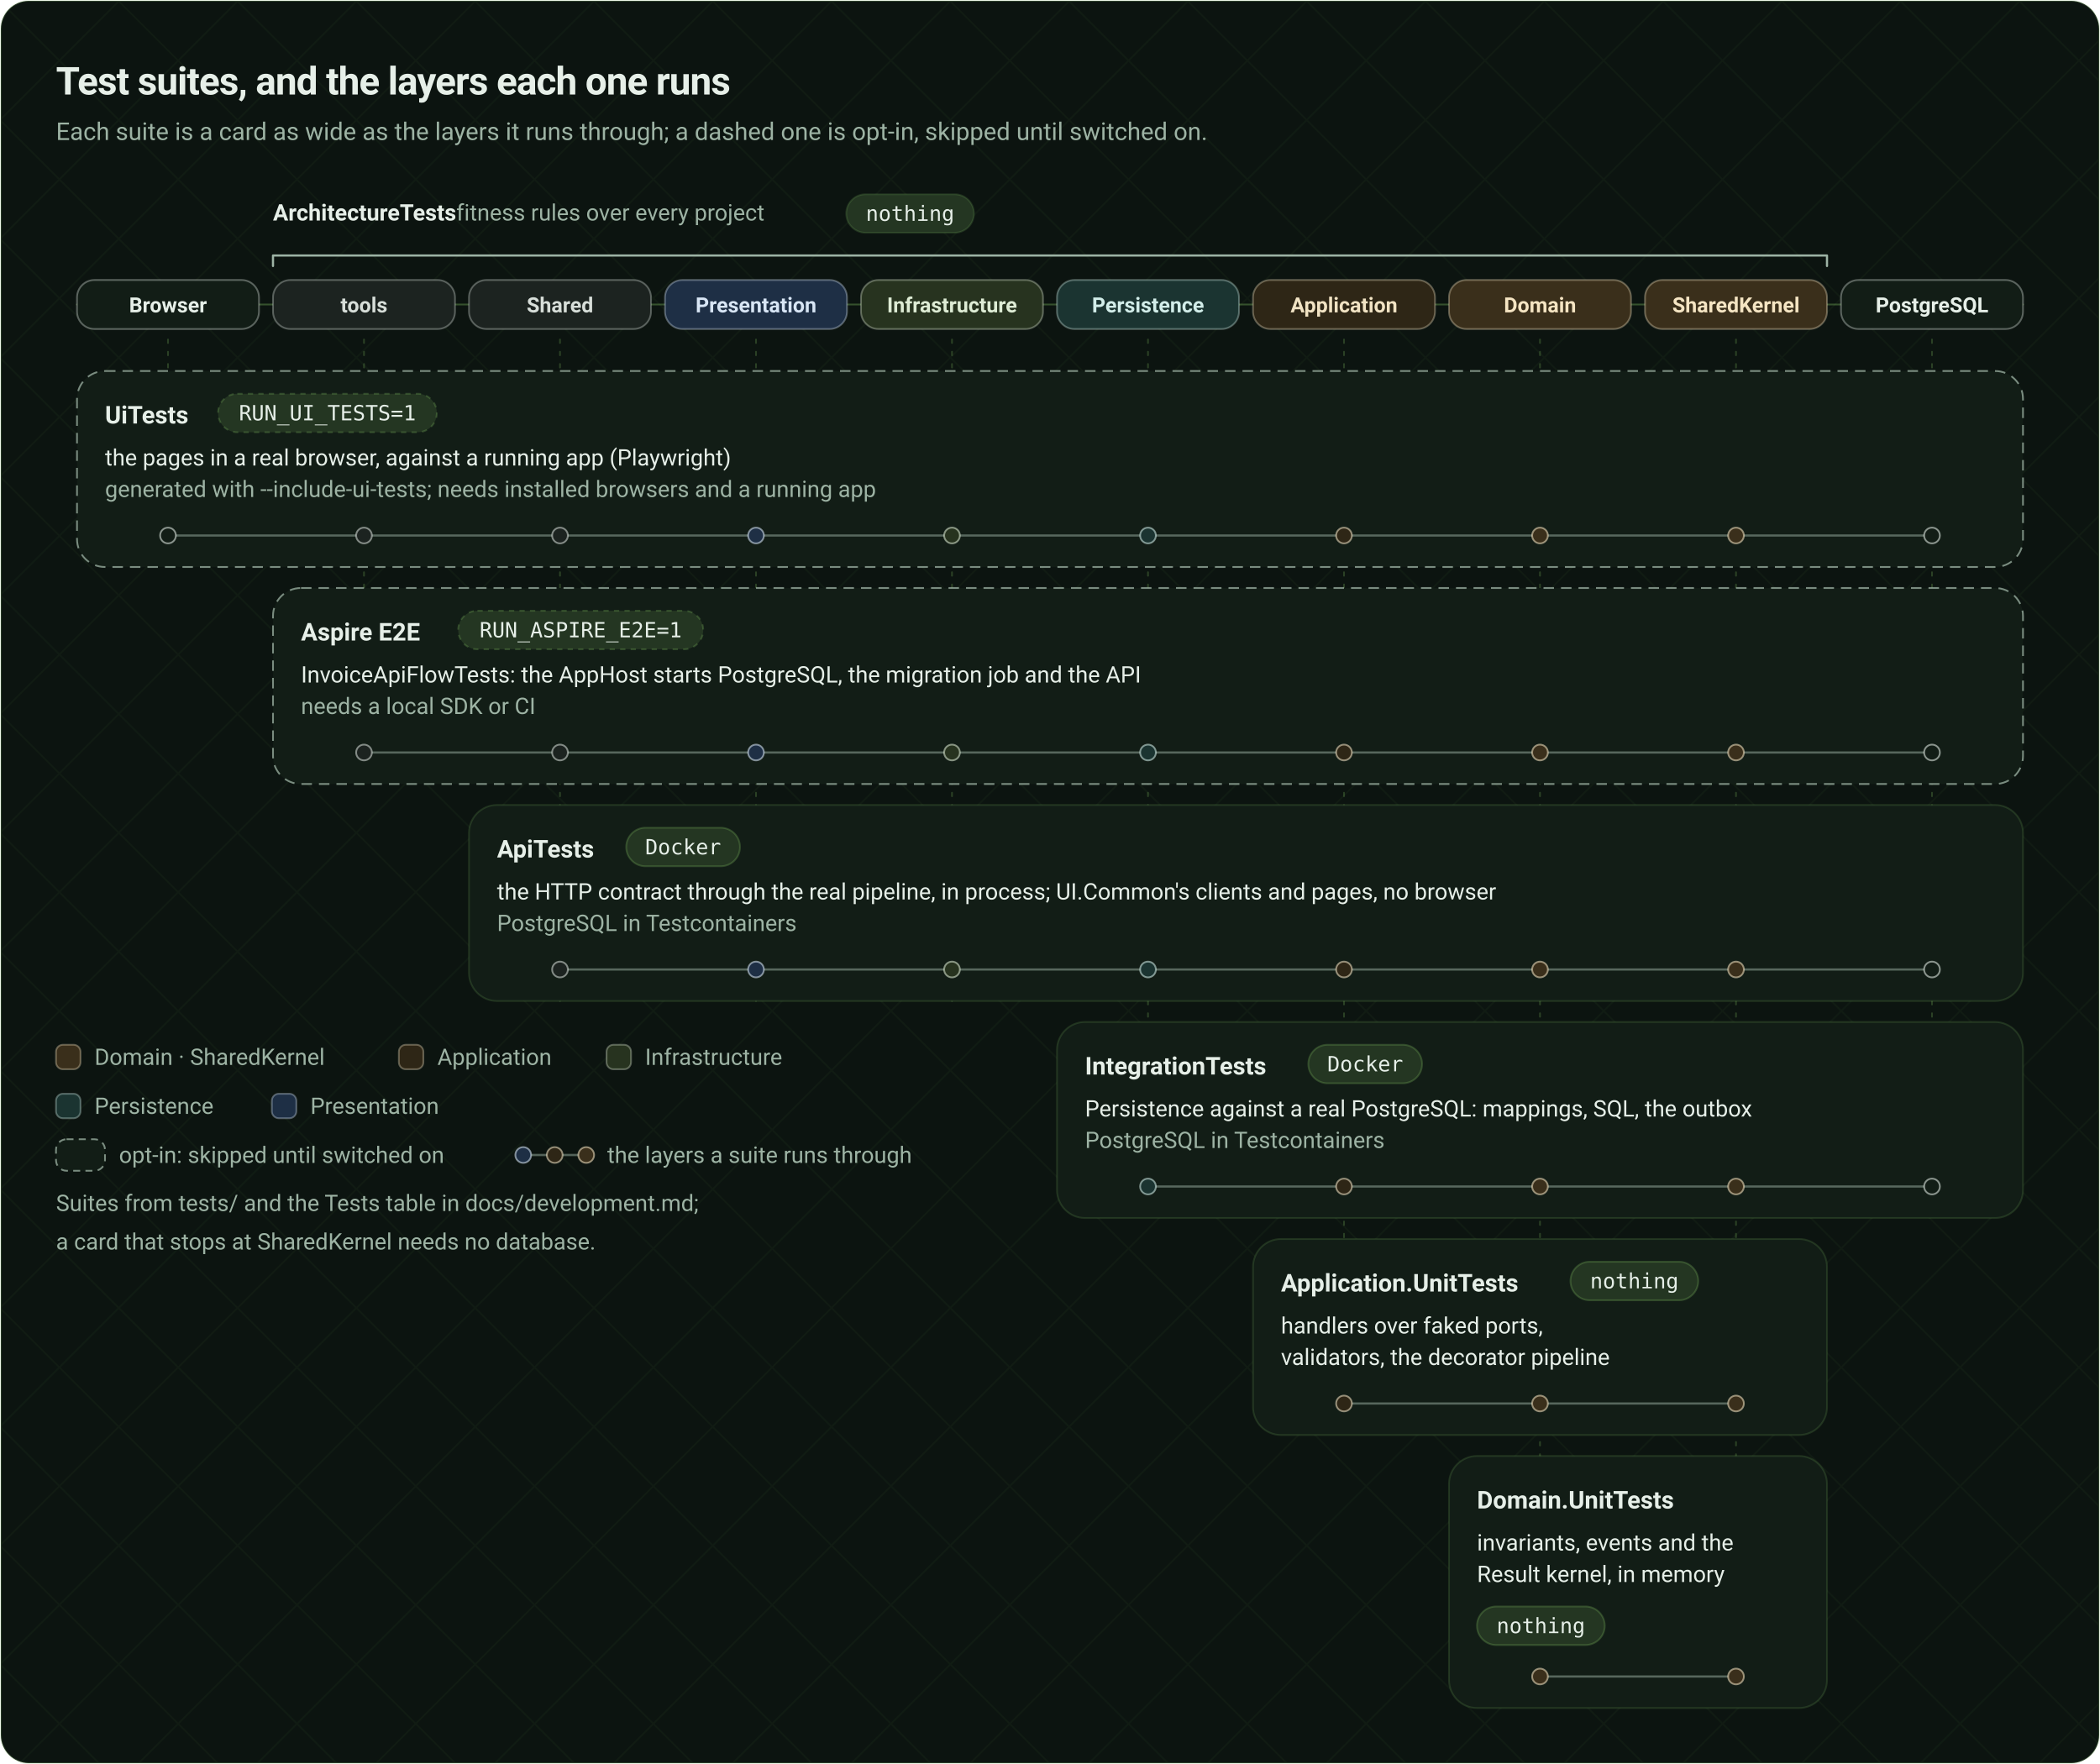
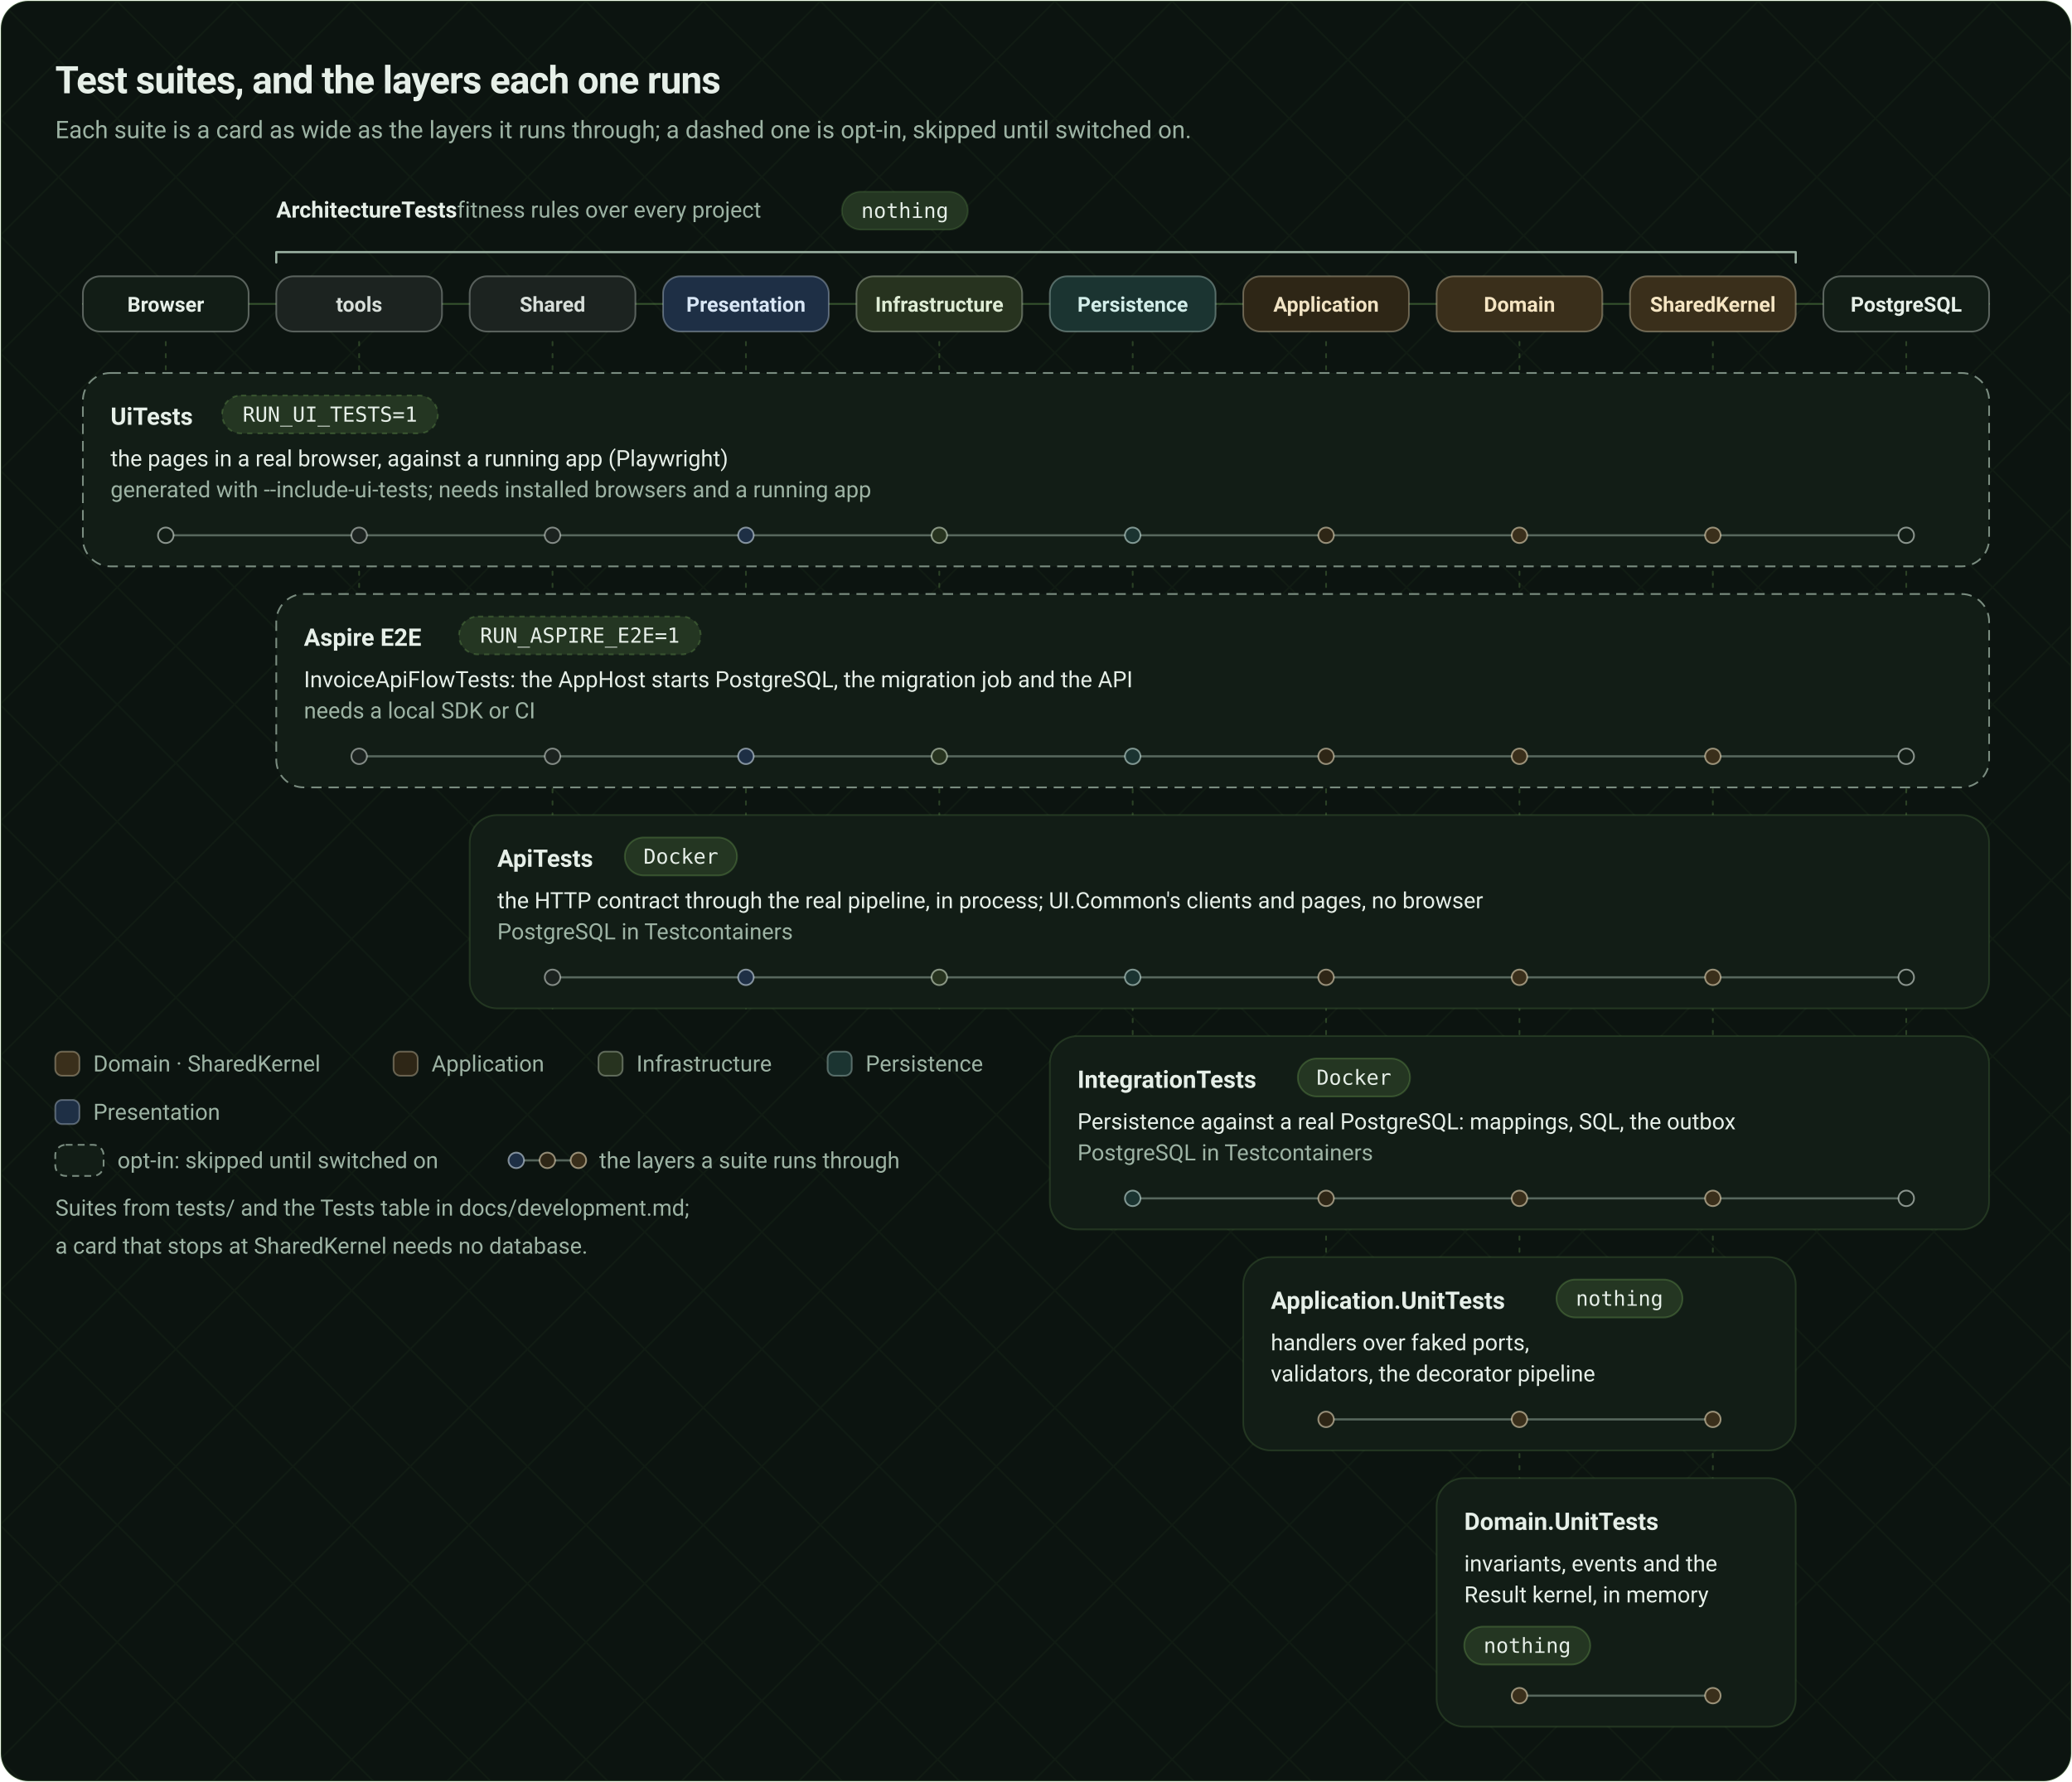
- <svg xmlns="http://www.w3.org/2000/svg" width="1200" height="1008" viewBox="0 0 1200 1008" role="img" aria-labelledby="title desc">
+ <svg xmlns="http://www.w3.org/2000/svg" width="1200" height="1032" viewBox="0 0 1200 1032" role="img" aria-labelledby="title desc">
  <style>
    .m12 { font-family: ui-monospace, SFMono-Regular, Menlo, Consolas, monospace; font-size: 12px; font-weight: 400 }
    .s12w600 { font-family: ui-sans-serif, -apple-system, "Segoe UI", Roboto, Helvetica, Arial, sans-serif; font-size: 12px; font-weight: 600 }
    .s13 { font-family: ui-sans-serif, -apple-system, "Segoe UI", Roboto, Helvetica, Arial, sans-serif; font-size: 13px; font-weight: 400 }
    .s13w600 { font-family: ui-sans-serif, -apple-system, "Segoe UI", Roboto, Helvetica, Arial, sans-serif; font-size: 13px; font-weight: 600 }
    .s14 { font-family: ui-sans-serif, -apple-system, "Segoe UI", Roboto, Helvetica, Arial, sans-serif; font-size: 14px; font-weight: 400 }
    .s14w600 { font-family: ui-sans-serif, -apple-system, "Segoe UI", Roboto, Helvetica, Arial, sans-serif; font-size: 14px; font-weight: 600 }
    .s22w600 { font-family: ui-sans-serif, -apple-system, "Segoe UI", Roboto, Helvetica, Arial, sans-serif; font-size: 22px; font-weight: 600 }
  </style>
  <defs>
    <pattern id="lattice" width="48" height="48" patternUnits="userSpaceOnUse" patternTransform="rotate(45)">
      <path d="M0 0.5 H48 M0.5 0 V48" fill="none" stroke="#8fd16a" stroke-opacity="0.04" stroke-width="1" />
    </pattern>
  </defs>
-   <rect x="0.5" y="0.5" width="1199" height="1007" rx="16" fill="#0c1410" stroke="#8fd16a" stroke-width="1" stroke-opacity="0.16" />
-   <rect x="1" y="1" width="1198" height="1006" rx="15.5" fill="url(#lattice)" />
+   <rect x="0.5" y="0.5" width="1199" height="1031" rx="16" fill="#0c1410" stroke="#8fd16a" stroke-width="1" stroke-opacity="0.16" />
+   <rect x="1" y="1" width="1198" height="1030" rx="15.5" fill="url(#lattice)" />
  <text class="s22w600" x="32" y="54" fill="#e6efe8" letter-spacing="-0.44">Test suites, and the layers each one runs</text>
  <text class="s14" x="32" y="80" fill="#9db3a4">Each suite is a card as wide as the layers it runs through; a dashed one is opt-in, skipped until switched on.</text>
-   <text class="s13w600" x="156" y="126" fill="#e6efe8">ArchitectureTests<tspan class="s13" fill="#9db3a4">  fitness rules over every project</tspan>
+   <text class="s13w600" x="160" y="126" fill="#e6efe8">ArchitectureTests<tspan class="s13" fill="#9db3a4">  fitness rules over every project</tspan>
  </text>
-   <rect x="483.56" y="111" width="73" height="22" rx="11" fill="#243622" stroke="#8fd16a" stroke-width="1" stroke-opacity="0.16" />
-   <text class="m12" x="520.06" y="126.2" fill="#e6efe8" text-anchor="middle">nothing</text>
-   <path d="M156 152 V146 H1044 V152" fill="none" stroke="#9db3a4" stroke-width="1.25" stroke-linecap="round" stroke-linejoin="round" />
-   <line x1="44" y1="174" x2="1156" y2="174" stroke="#8fd16a" stroke-width="1" stroke-linecap="round" stroke-opacity="0.32" />
-   <rect x="44" y="160" width="104" height="28" rx="10" fill="#121d16" stroke="#e6efe8" stroke-width="1" stroke-opacity="0.35" />
-   <text class="s12w600" x="96" y="178.5" fill="#e6efe8" text-anchor="middle">Browser</text>
-   <rect x="156" y="160" width="104" height="28" rx="10" fill="#1c2320" stroke="#d7ded9" stroke-width="1" stroke-opacity="0.35" />
-   <text class="s12w600" x="208" y="178.5" fill="#d7ded9" text-anchor="middle">tools</text>
-   <rect x="268" y="160" width="104" height="28" rx="10" fill="#1c2320" stroke="#d7ded9" stroke-width="1" stroke-opacity="0.35" />
-   <text class="s12w600" x="320" y="178.5" fill="#d7ded9" text-anchor="middle">Shared</text>
-   <rect x="380" y="160" width="104" height="28" rx="10" fill="#1e2f45" stroke="#d8e6f5" stroke-width="1" stroke-opacity="0.35" />
-   <text class="s12w600" x="432" y="178.5" fill="#d8e6f5" text-anchor="middle">Presentation</text>
-   <rect x="492" y="160" width="104" height="28" rx="10" fill="#27331f" stroke="#deecd5" stroke-width="1" stroke-opacity="0.35" />
-   <text class="s12w600" x="544" y="178.5" fill="#deecd5" text-anchor="middle">Infrastructure</text>
-   <rect x="604" y="160" width="104" height="28" rx="10" fill="#1b3431" stroke="#d2ede9" stroke-width="1" stroke-opacity="0.35" />
-   <text class="s12w600" x="656" y="178.5" fill="#d2ede9" text-anchor="middle">Persistence</text>
-   <rect x="716" y="160" width="104" height="28" rx="10" fill="#2e2616" stroke="#f1e3c4" stroke-width="1" stroke-opacity="0.35" />
-   <text class="s12w600" x="768" y="178.5" fill="#f1e3c4" text-anchor="middle">Application</text>
-   <rect x="828" y="160" width="104" height="28" rx="10" fill="#3a2f1b" stroke="#f5e5c3" stroke-width="1" stroke-opacity="0.35" />
-   <text class="s12w600" x="880" y="178.5" fill="#f5e5c3" text-anchor="middle">Domain</text>
-   <rect x="940" y="160" width="104" height="28" rx="10" fill="#3a2f1b" stroke="#f5e5c3" stroke-width="1" stroke-opacity="0.35" />
-   <text class="s12w600" x="992" y="178.5" fill="#f5e5c3" text-anchor="middle">SharedKernel</text>
-   <rect x="1052" y="160" width="104" height="28" rx="10" fill="#121d16" stroke="#e6efe8" stroke-width="1" stroke-opacity="0.35" />
-   <text class="s12w600" x="1104" y="178.5" fill="#e6efe8" text-anchor="middle">PostgreSQL</text>
-   <line x1="96" y1="194" x2="96" y2="324" stroke="#8fd16a" stroke-width="1" stroke-linecap="round" stroke-opacity="0.24" stroke-dasharray="2 5" />
-   <line x1="208" y1="194" x2="208" y2="448" stroke="#8fd16a" stroke-width="1" stroke-linecap="round" stroke-opacity="0.24" stroke-dasharray="2 5" />
-   <line x1="320" y1="194" x2="320" y2="572" stroke="#8fd16a" stroke-width="1" stroke-linecap="round" stroke-opacity="0.24" stroke-dasharray="2 5" />
-   <line x1="432" y1="194" x2="432" y2="572" stroke="#8fd16a" stroke-width="1" stroke-linecap="round" stroke-opacity="0.24" stroke-dasharray="2 5" />
-   <line x1="544" y1="194" x2="544" y2="572" stroke="#8fd16a" stroke-width="1" stroke-linecap="round" stroke-opacity="0.24" stroke-dasharray="2 5" />
-   <line x1="656" y1="194" x2="656" y2="696" stroke="#8fd16a" stroke-width="1" stroke-linecap="round" stroke-opacity="0.24" stroke-dasharray="2 5" />
-   <line x1="768" y1="194" x2="768" y2="820" stroke="#8fd16a" stroke-width="1" stroke-linecap="round" stroke-opacity="0.24" stroke-dasharray="2 5" />
-   <line x1="880" y1="194" x2="880" y2="976" stroke="#8fd16a" stroke-width="1" stroke-linecap="round" stroke-opacity="0.24" stroke-dasharray="2 5" />
-   <line x1="992" y1="194" x2="992" y2="976" stroke="#8fd16a" stroke-width="1" stroke-linecap="round" stroke-opacity="0.24" stroke-dasharray="2 5" />
-   <line x1="1104" y1="194" x2="1104" y2="696" stroke="#8fd16a" stroke-width="1" stroke-linecap="round" stroke-opacity="0.24" stroke-dasharray="2 5" />
-   <rect x="44" y="212" width="1112" height="112" rx="16" fill="#121d16" stroke="#9db3a4" stroke-width="1" stroke-opacity="0.75" stroke-dasharray="6 4" />
-   <text class="s14w600" x="60" y="242" fill="#e6efe8">UiTests</text>
-   <text class="s13" x="60" y="266" fill="#e6efe8">the pages in a real browser, against a running app (Playwright)</text>
-   <text class="s13" x="60" y="284" fill="#9db3a4">generated with --include-ui-tests; needs installed browsers and a running app</text>
-   <rect x="124.61" y="225" width="125" height="22" rx="11" fill="#243622" stroke="#8fd16a" stroke-width="1" stroke-opacity="0.24" stroke-dasharray="3 3" />
-   <text class="m12" x="187.11" y="240.2" fill="#e6efe8" text-anchor="middle">RUN_UI_TESTS=1</text>
-   <line x1="96" y1="306" x2="1104" y2="306" stroke="#9db3a4" stroke-width="1.25" stroke-linecap="round" stroke-opacity="0.5" />
-   <circle cx="96" cy="306" r="4.5" fill="#121d16" stroke="#e6efe8" stroke-width="1" stroke-opacity="0.56" />
-   <circle cx="208" cy="306" r="4.5" fill="#1c2320" stroke="#d7ded9" stroke-width="1" stroke-opacity="0.56" />
-   <circle cx="320" cy="306" r="4.5" fill="#1c2320" stroke="#d7ded9" stroke-width="1" stroke-opacity="0.56" />
-   <circle cx="432" cy="306" r="4.5" fill="#1e2f45" stroke="#d8e6f5" stroke-width="1" stroke-opacity="0.56" />
-   <circle cx="544" cy="306" r="4.5" fill="#27331f" stroke="#deecd5" stroke-width="1" stroke-opacity="0.56" />
-   <circle cx="656" cy="306" r="4.5" fill="#1b3431" stroke="#d2ede9" stroke-width="1" stroke-opacity="0.56" />
-   <circle cx="768" cy="306" r="4.5" fill="#2e2616" stroke="#f1e3c4" stroke-width="1" stroke-opacity="0.56" />
-   <circle cx="880" cy="306" r="4.5" fill="#3a2f1b" stroke="#f5e5c3" stroke-width="1" stroke-opacity="0.56" />
-   <circle cx="992" cy="306" r="4.5" fill="#3a2f1b" stroke="#f5e5c3" stroke-width="1" stroke-opacity="0.56" />
-   <circle cx="1104" cy="306" r="4.5" fill="#121d16" stroke="#e6efe8" stroke-width="1" stroke-opacity="0.56" />
-   <rect x="156" y="336" width="1000" height="112" rx="16" fill="#121d16" stroke="#9db3a4" stroke-width="1" stroke-opacity="0.75" stroke-dasharray="6 4" />
-   <text class="s14w600" x="172" y="366" fill="#e6efe8">Aspire E2E</text>
-   <text class="s13" x="172" y="390" fill="#e6efe8">InvoiceApiFlowTests: the AppHost starts PostgreSQL, the migration job and the API</text>
-   <text class="s13" x="172" y="408" fill="#9db3a4">needs a local SDK or CI</text>
-   <rect x="261.83" y="349" width="140" height="22" rx="11" fill="#243622" stroke="#8fd16a" stroke-width="1" stroke-opacity="0.24" stroke-dasharray="3 3" />
-   <text class="m12" x="331.83" y="364.2" fill="#e6efe8" text-anchor="middle">RUN_ASPIRE_E2E=1</text>
-   <line x1="208" y1="430" x2="1104" y2="430" stroke="#9db3a4" stroke-width="1.25" stroke-linecap="round" stroke-opacity="0.5" />
-   <circle cx="208" cy="430" r="4.5" fill="#1c2320" stroke="#d7ded9" stroke-width="1" stroke-opacity="0.56" />
-   <circle cx="320" cy="430" r="4.5" fill="#1c2320" stroke="#d7ded9" stroke-width="1" stroke-opacity="0.56" />
-   <circle cx="432" cy="430" r="4.5" fill="#1e2f45" stroke="#d8e6f5" stroke-width="1" stroke-opacity="0.56" />
-   <circle cx="544" cy="430" r="4.5" fill="#27331f" stroke="#deecd5" stroke-width="1" stroke-opacity="0.56" />
-   <circle cx="656" cy="430" r="4.5" fill="#1b3431" stroke="#d2ede9" stroke-width="1" stroke-opacity="0.56" />
-   <circle cx="768" cy="430" r="4.5" fill="#2e2616" stroke="#f1e3c4" stroke-width="1" stroke-opacity="0.56" />
-   <circle cx="880" cy="430" r="4.5" fill="#3a2f1b" stroke="#f5e5c3" stroke-width="1" stroke-opacity="0.56" />
-   <circle cx="992" cy="430" r="4.5" fill="#3a2f1b" stroke="#f5e5c3" stroke-width="1" stroke-opacity="0.56" />
-   <circle cx="1104" cy="430" r="4.5" fill="#121d16" stroke="#e6efe8" stroke-width="1" stroke-opacity="0.56" />
-   <rect x="268" y="460" width="888" height="112" rx="16" fill="#121d16" stroke="#8fd16a" stroke-width="1" stroke-opacity="0.16" />
-   <text class="s14w600" x="284" y="490" fill="#e6efe8">ApiTests</text>
-   <text class="s13" x="284" y="514" fill="#e6efe8">the HTTP contract through the real pipeline, in process; UI.Common's clients and pages, no browser</text>
-   <text class="s13" x="284" y="532" fill="#9db3a4">PostgreSQL in Testcontainers</text>
-   <rect x="357.85" y="473" width="65" height="22" rx="11" fill="#243622" stroke="#8fd16a" stroke-width="1" stroke-opacity="0.24" />
-   <text class="m12" x="390.35" y="488.2" fill="#e6efe8" text-anchor="middle">Docker</text>
-   <line x1="320" y1="554" x2="1104" y2="554" stroke="#9db3a4" stroke-width="1.25" stroke-linecap="round" stroke-opacity="0.5" />
-   <circle cx="320" cy="554" r="4.5" fill="#1c2320" stroke="#d7ded9" stroke-width="1" stroke-opacity="0.56" />
-   <circle cx="432" cy="554" r="4.5" fill="#1e2f45" stroke="#d8e6f5" stroke-width="1" stroke-opacity="0.56" />
-   <circle cx="544" cy="554" r="4.5" fill="#27331f" stroke="#deecd5" stroke-width="1" stroke-opacity="0.56" />
-   <circle cx="656" cy="554" r="4.5" fill="#1b3431" stroke="#d2ede9" stroke-width="1" stroke-opacity="0.56" />
-   <circle cx="768" cy="554" r="4.5" fill="#2e2616" stroke="#f1e3c4" stroke-width="1" stroke-opacity="0.56" />
-   <circle cx="880" cy="554" r="4.5" fill="#3a2f1b" stroke="#f5e5c3" stroke-width="1" stroke-opacity="0.56" />
-   <circle cx="992" cy="554" r="4.5" fill="#3a2f1b" stroke="#f5e5c3" stroke-width="1" stroke-opacity="0.56" />
-   <circle cx="1104" cy="554" r="4.5" fill="#121d16" stroke="#e6efe8" stroke-width="1" stroke-opacity="0.56" />
-   <rect x="604" y="584" width="552" height="112" rx="16" fill="#121d16" stroke="#8fd16a" stroke-width="1" stroke-opacity="0.16" />
-   <text class="s14w600" x="620" y="614" fill="#e6efe8">IntegrationTests</text>
-   <text class="s13" x="620" y="638" fill="#e6efe8">Persistence against a real PostgreSQL: mappings, SQL, the outbox</text>
-   <text class="s13" x="620" y="656" fill="#9db3a4">PostgreSQL in Testcontainers</text>
-   <rect x="747.62" y="597" width="65" height="22" rx="11" fill="#243622" stroke="#8fd16a" stroke-width="1" stroke-opacity="0.24" />
-   <text class="m12" x="780.12" y="612.2" fill="#e6efe8" text-anchor="middle">Docker</text>
-   <line x1="656" y1="678" x2="1104" y2="678" stroke="#9db3a4" stroke-width="1.25" stroke-linecap="round" stroke-opacity="0.5" />
-   <circle cx="656" cy="678" r="4.5" fill="#1b3431" stroke="#d2ede9" stroke-width="1" stroke-opacity="0.56" />
-   <circle cx="768" cy="678" r="4.5" fill="#2e2616" stroke="#f1e3c4" stroke-width="1" stroke-opacity="0.56" />
-   <circle cx="880" cy="678" r="4.5" fill="#3a2f1b" stroke="#f5e5c3" stroke-width="1" stroke-opacity="0.56" />
-   <circle cx="992" cy="678" r="4.5" fill="#3a2f1b" stroke="#f5e5c3" stroke-width="1" stroke-opacity="0.56" />
-   <circle cx="1104" cy="678" r="4.5" fill="#121d16" stroke="#e6efe8" stroke-width="1" stroke-opacity="0.56" />
-   <rect x="716" y="708" width="328" height="112" rx="16" fill="#121d16" stroke="#8fd16a" stroke-width="1" stroke-opacity="0.16" />
-   <text class="s14w600" x="732" y="738" fill="#e6efe8">Application.UnitTests</text>
-   <text class="s13" x="732" y="762" fill="#e6efe8">handlers over faked ports,</text>
-   <text class="s13" x="732" y="780" fill="#e6efe8">validators, the decorator pipeline</text>
-   <rect x="897.42" y="721" width="73" height="22" rx="11" fill="#243622" stroke="#8fd16a" stroke-width="1" stroke-opacity="0.24" />
-   <text class="m12" x="933.92" y="736.2" fill="#e6efe8" text-anchor="middle">nothing</text>
-   <line x1="768" y1="802" x2="992" y2="802" stroke="#9db3a4" stroke-width="1.25" stroke-linecap="round" stroke-opacity="0.5" />
-   <circle cx="768" cy="802" r="4.5" fill="#2e2616" stroke="#f1e3c4" stroke-width="1" stroke-opacity="0.56" />
-   <circle cx="880" cy="802" r="4.5" fill="#3a2f1b" stroke="#f5e5c3" stroke-width="1" stroke-opacity="0.56" />
-   <circle cx="992" cy="802" r="4.5" fill="#3a2f1b" stroke="#f5e5c3" stroke-width="1" stroke-opacity="0.56" />
-   <rect x="828" y="832" width="216" height="144" rx="16" fill="#121d16" stroke="#8fd16a" stroke-width="1" stroke-opacity="0.16" />
-   <text class="s14w600" x="844" y="862" fill="#e6efe8">Domain.UnitTests</text>
-   <text class="s13" x="844" y="886" fill="#e6efe8">invariants, events and the</text>
-   <text class="s13" x="844" y="904" fill="#e6efe8">Result kernel, in memory</text>
-   <rect x="844" y="918" width="73" height="22" rx="11" fill="#243622" stroke="#8fd16a" stroke-width="1" stroke-opacity="0.24" />
-   <text class="m12" x="880.5" y="933.2" fill="#e6efe8" text-anchor="middle">nothing</text>
-   <line x1="880" y1="958" x2="992" y2="958" stroke="#9db3a4" stroke-width="1.25" stroke-linecap="round" stroke-opacity="0.5" />
-   <circle cx="880" cy="958" r="4.5" fill="#3a2f1b" stroke="#f5e5c3" stroke-width="1" stroke-opacity="0.56" />
-   <circle cx="992" cy="958" r="4.5" fill="#3a2f1b" stroke="#f5e5c3" stroke-width="1" stroke-opacity="0.56" />
-   <rect x="32" y="597" width="14" height="14" rx="4" fill="#3a2f1b" stroke="#f5e5c3" stroke-width="1" stroke-opacity="0.35" />
-   <text class="s13" x="54" y="608.5" fill="#9db3a4">Domain · SharedKernel</text>
-   <rect x="227.92" y="597" width="14" height="14" rx="4" fill="#2e2616" stroke="#f1e3c4" stroke-width="1" stroke-opacity="0.35" />
-   <text class="s13" x="249.92" y="608.5" fill="#9db3a4">Application</text>
-   <rect x="346.59" y="597" width="14" height="14" rx="4" fill="#27331f" stroke="#deecd5" stroke-width="1" stroke-opacity="0.35" />
-   <text class="s13" x="368.59" y="608.5" fill="#9db3a4">Infrastructure</text>
-   <rect x="32" y="625" width="14" height="14" rx="4" fill="#1b3431" stroke="#d2ede9" stroke-width="1" stroke-opacity="0.35" />
-   <text class="s13" x="54" y="636.5" fill="#9db3a4">Persistence</text>
-   <rect x="155.34" y="625" width="14" height="14" rx="4" fill="#1e2f45" stroke="#d8e6f5" stroke-width="1" stroke-opacity="0.35" />
-   <text class="s13" x="177.34" y="636.5" fill="#9db3a4">Presentation</text>
-   <rect x="32" y="651" width="28" height="18" rx="6" fill="#121d16" stroke="#9db3a4" stroke-width="1" stroke-opacity="0.75" stroke-dasharray="4 3" />
-   <text class="s13" x="68" y="664.5" fill="#9db3a4">opt-in: skipped until switched on</text>
-   <line x1="298.99" y1="660" x2="334.99" y2="660" stroke="#9db3a4" stroke-width="1.25" stroke-linecap="round" stroke-opacity="0.5" />
-   <circle cx="298.99" cy="660" r="4.5" fill="#1e2f45" stroke="#d8e6f5" stroke-width="1" stroke-opacity="0.56" />
-   <circle cx="316.99" cy="660" r="4.5" fill="#2e2616" stroke="#f1e3c4" stroke-width="1" stroke-opacity="0.56" />
-   <circle cx="334.99" cy="660" r="4.5" fill="#3a2f1b" stroke="#f5e5c3" stroke-width="1" stroke-opacity="0.56" />
-   <text class="s13" x="346.99" y="664.5" fill="#9db3a4">the layers a suite runs through</text>
-   <text class="s13" x="32" y="692" fill="#9db3a4">Suites from tests/ and the Tests table in docs/development.md;</text>
-   <text class="s13" x="32" y="714" fill="#9db3a4">a card that stops at SharedKernel needs no database.</text>
+   <rect x="487.56" y="111" width="73" height="22" rx="11" fill="#243622" stroke="#8fd16a" stroke-width="1" stroke-opacity="0.16" />
+   <text class="m12" x="524.06" y="126.2" fill="#e6efe8" text-anchor="middle">nothing</text>
+   <path d="M160 152 V146 H1040 V152" fill="none" stroke="#9db3a4" stroke-width="1.25" stroke-linecap="round" stroke-linejoin="round" />
+   <line x1="48" y1="176" x2="1152" y2="176" stroke="#8fd16a" stroke-width="1" stroke-linecap="round" stroke-opacity="0.32" />
+   <rect x="48" y="160" width="96" height="32" rx="10" fill="#121d16" stroke="#e6efe8" stroke-width="1" stroke-opacity="0.35" />
+   <text class="s12w600" x="96" y="180.5" fill="#e6efe8" text-anchor="middle">Browser</text>
+   <rect x="160" y="160" width="96" height="32" rx="10" fill="#1c2320" stroke="#d7ded9" stroke-width="1" stroke-opacity="0.35" />
+   <text class="s12w600" x="208" y="180.5" fill="#d7ded9" text-anchor="middle">tools</text>
+   <rect x="272" y="160" width="96" height="32" rx="10" fill="#1c2320" stroke="#d7ded9" stroke-width="1" stroke-opacity="0.35" />
+   <text class="s12w600" x="320" y="180.5" fill="#d7ded9" text-anchor="middle">Shared</text>
+   <rect x="384" y="160" width="96" height="32" rx="10" fill="#1e2f45" stroke="#d8e6f5" stroke-width="1" stroke-opacity="0.35" />
+   <text class="s12w600" x="432" y="180.5" fill="#d8e6f5" text-anchor="middle">Presentation</text>
+   <rect x="496" y="160" width="96" height="32" rx="10" fill="#27331f" stroke="#deecd5" stroke-width="1" stroke-opacity="0.35" />
+   <text class="s12w600" x="544" y="180.5" fill="#deecd5" text-anchor="middle">Infrastructure</text>
+   <rect x="608" y="160" width="96" height="32" rx="10" fill="#1b3431" stroke="#d2ede9" stroke-width="1" stroke-opacity="0.35" />
+   <text class="s12w600" x="656" y="180.5" fill="#d2ede9" text-anchor="middle">Persistence</text>
+   <rect x="720" y="160" width="96" height="32" rx="10" fill="#2e2616" stroke="#f1e3c4" stroke-width="1" stroke-opacity="0.35" />
+   <text class="s12w600" x="768" y="180.5" fill="#f1e3c4" text-anchor="middle">Application</text>
+   <rect x="832" y="160" width="96" height="32" rx="10" fill="#3a2f1b" stroke="#f5e5c3" stroke-width="1" stroke-opacity="0.35" />
+   <text class="s12w600" x="880" y="180.5" fill="#f5e5c3" text-anchor="middle">Domain</text>
+   <rect x="944" y="160" width="96" height="32" rx="10" fill="#3a2f1b" stroke="#f5e5c3" stroke-width="1" stroke-opacity="0.35" />
+   <text class="s12w600" x="992" y="180.5" fill="#f5e5c3" text-anchor="middle">SharedKernel</text>
+   <rect x="1056" y="160" width="96" height="32" rx="10" fill="#121d16" stroke="#e6efe8" stroke-width="1" stroke-opacity="0.35" />
+   <text class="s12w600" x="1104" y="180.5" fill="#e6efe8" text-anchor="middle">PostgreSQL</text>
+   <line x1="96" y1="198" x2="96" y2="328" stroke="#8fd16a" stroke-width="1" stroke-linecap="round" stroke-opacity="0.24" stroke-dasharray="2 5" />
+   <line x1="208" y1="198" x2="208" y2="456" stroke="#8fd16a" stroke-width="1" stroke-linecap="round" stroke-opacity="0.24" stroke-dasharray="2 5" />
+   <line x1="320" y1="198" x2="320" y2="584" stroke="#8fd16a" stroke-width="1" stroke-linecap="round" stroke-opacity="0.24" stroke-dasharray="2 5" />
+   <line x1="432" y1="198" x2="432" y2="584" stroke="#8fd16a" stroke-width="1" stroke-linecap="round" stroke-opacity="0.24" stroke-dasharray="2 5" />
+   <line x1="544" y1="198" x2="544" y2="584" stroke="#8fd16a" stroke-width="1" stroke-linecap="round" stroke-opacity="0.24" stroke-dasharray="2 5" />
+   <line x1="656" y1="198" x2="656" y2="712" stroke="#8fd16a" stroke-width="1" stroke-linecap="round" stroke-opacity="0.24" stroke-dasharray="2 5" />
+   <line x1="768" y1="198" x2="768" y2="840" stroke="#8fd16a" stroke-width="1" stroke-linecap="round" stroke-opacity="0.24" stroke-dasharray="2 5" />
+   <line x1="880" y1="198" x2="880" y2="1000" stroke="#8fd16a" stroke-width="1" stroke-linecap="round" stroke-opacity="0.24" stroke-dasharray="2 5" />
+   <line x1="992" y1="198" x2="992" y2="1000" stroke="#8fd16a" stroke-width="1" stroke-linecap="round" stroke-opacity="0.24" stroke-dasharray="2 5" />
+   <line x1="1104" y1="198" x2="1104" y2="712" stroke="#8fd16a" stroke-width="1" stroke-linecap="round" stroke-opacity="0.24" stroke-dasharray="2 5" />
+   <rect x="48" y="216" width="1104" height="112" rx="16" fill="#121d16" stroke="#9db3a4" stroke-width="1" stroke-opacity="0.75" stroke-dasharray="6 4" />
+   <text class="s14w600" x="64" y="246" fill="#e6efe8">UiTests</text>
+   <text class="s13" x="64" y="270" fill="#e6efe8">the pages in a real browser, against a running app (Playwright)</text>
+   <text class="s13" x="64" y="288" fill="#9db3a4">generated with --include-ui-tests; needs installed browsers and a running app</text>
+   <rect x="128.61" y="229" width="125" height="22" rx="11" fill="#243622" stroke="#8fd16a" stroke-width="1" stroke-opacity="0.24" stroke-dasharray="3 3" />
+   <text class="m12" x="191.11" y="244.2" fill="#e6efe8" text-anchor="middle">RUN_UI_TESTS=1</text>
+   <line x1="96" y1="310" x2="1104" y2="310" stroke="#9db3a4" stroke-width="1.25" stroke-linecap="round" stroke-opacity="0.5" />
+   <circle cx="96" cy="310" r="4.5" fill="#121d16" stroke="#e6efe8" stroke-width="1" stroke-opacity="0.56" />
+   <circle cx="208" cy="310" r="4.5" fill="#1c2320" stroke="#d7ded9" stroke-width="1" stroke-opacity="0.56" />
+   <circle cx="320" cy="310" r="4.5" fill="#1c2320" stroke="#d7ded9" stroke-width="1" stroke-opacity="0.56" />
+   <circle cx="432" cy="310" r="4.5" fill="#1e2f45" stroke="#d8e6f5" stroke-width="1" stroke-opacity="0.56" />
+   <circle cx="544" cy="310" r="4.5" fill="#27331f" stroke="#deecd5" stroke-width="1" stroke-opacity="0.56" />
+   <circle cx="656" cy="310" r="4.5" fill="#1b3431" stroke="#d2ede9" stroke-width="1" stroke-opacity="0.56" />
+   <circle cx="768" cy="310" r="4.5" fill="#2e2616" stroke="#f1e3c4" stroke-width="1" stroke-opacity="0.56" />
+   <circle cx="880" cy="310" r="4.5" fill="#3a2f1b" stroke="#f5e5c3" stroke-width="1" stroke-opacity="0.56" />
+   <circle cx="992" cy="310" r="4.5" fill="#3a2f1b" stroke="#f5e5c3" stroke-width="1" stroke-opacity="0.56" />
+   <circle cx="1104" cy="310" r="4.5" fill="#121d16" stroke="#e6efe8" stroke-width="1" stroke-opacity="0.56" />
+   <rect x="160" y="344" width="992" height="112" rx="16" fill="#121d16" stroke="#9db3a4" stroke-width="1" stroke-opacity="0.75" stroke-dasharray="6 4" />
+   <text class="s14w600" x="176" y="374" fill="#e6efe8">Aspire E2E</text>
+   <text class="s13" x="176" y="398" fill="#e6efe8">InvoiceApiFlowTests: the AppHost starts PostgreSQL, the migration job and the API</text>
+   <text class="s13" x="176" y="416" fill="#9db3a4">needs a local SDK or CI</text>
+   <rect x="265.83" y="357" width="140" height="22" rx="11" fill="#243622" stroke="#8fd16a" stroke-width="1" stroke-opacity="0.24" stroke-dasharray="3 3" />
+   <text class="m12" x="335.83" y="372.2" fill="#e6efe8" text-anchor="middle">RUN_ASPIRE_E2E=1</text>
+   <line x1="208" y1="438" x2="1104" y2="438" stroke="#9db3a4" stroke-width="1.25" stroke-linecap="round" stroke-opacity="0.5" />
+   <circle cx="208" cy="438" r="4.5" fill="#1c2320" stroke="#d7ded9" stroke-width="1" stroke-opacity="0.56" />
+   <circle cx="320" cy="438" r="4.5" fill="#1c2320" stroke="#d7ded9" stroke-width="1" stroke-opacity="0.56" />
+   <circle cx="432" cy="438" r="4.5" fill="#1e2f45" stroke="#d8e6f5" stroke-width="1" stroke-opacity="0.56" />
+   <circle cx="544" cy="438" r="4.5" fill="#27331f" stroke="#deecd5" stroke-width="1" stroke-opacity="0.56" />
+   <circle cx="656" cy="438" r="4.5" fill="#1b3431" stroke="#d2ede9" stroke-width="1" stroke-opacity="0.56" />
+   <circle cx="768" cy="438" r="4.5" fill="#2e2616" stroke="#f1e3c4" stroke-width="1" stroke-opacity="0.56" />
+   <circle cx="880" cy="438" r="4.5" fill="#3a2f1b" stroke="#f5e5c3" stroke-width="1" stroke-opacity="0.56" />
+   <circle cx="992" cy="438" r="4.5" fill="#3a2f1b" stroke="#f5e5c3" stroke-width="1" stroke-opacity="0.56" />
+   <circle cx="1104" cy="438" r="4.5" fill="#121d16" stroke="#e6efe8" stroke-width="1" stroke-opacity="0.56" />
+   <rect x="272" y="472" width="880" height="112" rx="16" fill="#121d16" stroke="#8fd16a" stroke-width="1" stroke-opacity="0.16" />
+   <text class="s14w600" x="288" y="502" fill="#e6efe8">ApiTests</text>
+   <text class="s13" x="288" y="526" fill="#e6efe8">the HTTP contract through the real pipeline, in process; UI.Common's clients and pages, no browser</text>
+   <text class="s13" x="288" y="544" fill="#9db3a4">PostgreSQL in Testcontainers</text>
+   <rect x="361.85" y="485" width="65" height="22" rx="11" fill="#243622" stroke="#8fd16a" stroke-width="1" stroke-opacity="0.24" />
+   <text class="m12" x="394.35" y="500.2" fill="#e6efe8" text-anchor="middle">Docker</text>
+   <line x1="320" y1="566" x2="1104" y2="566" stroke="#9db3a4" stroke-width="1.25" stroke-linecap="round" stroke-opacity="0.5" />
+   <circle cx="320" cy="566" r="4.5" fill="#1c2320" stroke="#d7ded9" stroke-width="1" stroke-opacity="0.56" />
+   <circle cx="432" cy="566" r="4.5" fill="#1e2f45" stroke="#d8e6f5" stroke-width="1" stroke-opacity="0.56" />
+   <circle cx="544" cy="566" r="4.5" fill="#27331f" stroke="#deecd5" stroke-width="1" stroke-opacity="0.56" />
+   <circle cx="656" cy="566" r="4.5" fill="#1b3431" stroke="#d2ede9" stroke-width="1" stroke-opacity="0.56" />
+   <circle cx="768" cy="566" r="4.5" fill="#2e2616" stroke="#f1e3c4" stroke-width="1" stroke-opacity="0.56" />
+   <circle cx="880" cy="566" r="4.5" fill="#3a2f1b" stroke="#f5e5c3" stroke-width="1" stroke-opacity="0.56" />
+   <circle cx="992" cy="566" r="4.5" fill="#3a2f1b" stroke="#f5e5c3" stroke-width="1" stroke-opacity="0.56" />
+   <circle cx="1104" cy="566" r="4.5" fill="#121d16" stroke="#e6efe8" stroke-width="1" stroke-opacity="0.56" />
+   <rect x="608" y="600" width="544" height="112" rx="16" fill="#121d16" stroke="#8fd16a" stroke-width="1" stroke-opacity="0.16" />
+   <text class="s14w600" x="624" y="630" fill="#e6efe8">IntegrationTests</text>
+   <text class="s13" x="624" y="654" fill="#e6efe8">Persistence against a real PostgreSQL: mappings, SQL, the outbox</text>
+   <text class="s13" x="624" y="672" fill="#9db3a4">PostgreSQL in Testcontainers</text>
+   <rect x="751.62" y="613" width="65" height="22" rx="11" fill="#243622" stroke="#8fd16a" stroke-width="1" stroke-opacity="0.24" />
+   <text class="m12" x="784.12" y="628.2" fill="#e6efe8" text-anchor="middle">Docker</text>
+   <line x1="656" y1="694" x2="1104" y2="694" stroke="#9db3a4" stroke-width="1.25" stroke-linecap="round" stroke-opacity="0.5" />
+   <circle cx="656" cy="694" r="4.5" fill="#1b3431" stroke="#d2ede9" stroke-width="1" stroke-opacity="0.56" />
+   <circle cx="768" cy="694" r="4.5" fill="#2e2616" stroke="#f1e3c4" stroke-width="1" stroke-opacity="0.56" />
+   <circle cx="880" cy="694" r="4.5" fill="#3a2f1b" stroke="#f5e5c3" stroke-width="1" stroke-opacity="0.56" />
+   <circle cx="992" cy="694" r="4.5" fill="#3a2f1b" stroke="#f5e5c3" stroke-width="1" stroke-opacity="0.56" />
+   <circle cx="1104" cy="694" r="4.5" fill="#121d16" stroke="#e6efe8" stroke-width="1" stroke-opacity="0.56" />
+   <rect x="720" y="728" width="320" height="112" rx="16" fill="#121d16" stroke="#8fd16a" stroke-width="1" stroke-opacity="0.16" />
+   <text class="s14w600" x="736" y="758" fill="#e6efe8">Application.UnitTests</text>
+   <text class="s13" x="736" y="782" fill="#e6efe8">handlers over faked ports,</text>
+   <text class="s13" x="736" y="800" fill="#e6efe8">validators, the decorator pipeline</text>
+   <rect x="901.42" y="741" width="73" height="22" rx="11" fill="#243622" stroke="#8fd16a" stroke-width="1" stroke-opacity="0.24" />
+   <text class="m12" x="937.92" y="756.2" fill="#e6efe8" text-anchor="middle">nothing</text>
+   <line x1="768" y1="822" x2="992" y2="822" stroke="#9db3a4" stroke-width="1.25" stroke-linecap="round" stroke-opacity="0.5" />
+   <circle cx="768" cy="822" r="4.5" fill="#2e2616" stroke="#f1e3c4" stroke-width="1" stroke-opacity="0.56" />
+   <circle cx="880" cy="822" r="4.5" fill="#3a2f1b" stroke="#f5e5c3" stroke-width="1" stroke-opacity="0.56" />
+   <circle cx="992" cy="822" r="4.5" fill="#3a2f1b" stroke="#f5e5c3" stroke-width="1" stroke-opacity="0.56" />
+   <rect x="832" y="856" width="208" height="144" rx="16" fill="#121d16" stroke="#8fd16a" stroke-width="1" stroke-opacity="0.16" />
+   <text class="s14w600" x="848" y="886" fill="#e6efe8">Domain.UnitTests</text>
+   <text class="s13" x="848" y="910" fill="#e6efe8">invariants, events and the</text>
+   <text class="s13" x="848" y="928" fill="#e6efe8">Result kernel, in memory</text>
+   <rect x="848" y="942" width="73" height="22" rx="11" fill="#243622" stroke="#8fd16a" stroke-width="1" stroke-opacity="0.24" />
+   <text class="m12" x="884.5" y="957.2" fill="#e6efe8" text-anchor="middle">nothing</text>
+   <line x1="880" y1="982" x2="992" y2="982" stroke="#9db3a4" stroke-width="1.25" stroke-linecap="round" stroke-opacity="0.5" />
+   <circle cx="880" cy="982" r="4.5" fill="#3a2f1b" stroke="#f5e5c3" stroke-width="1" stroke-opacity="0.56" />
+   <circle cx="992" cy="982" r="4.5" fill="#3a2f1b" stroke="#f5e5c3" stroke-width="1" stroke-opacity="0.56" />
+   <rect x="32" y="609" width="14" height="14" rx="4" fill="#3a2f1b" stroke="#f5e5c3" stroke-width="1" stroke-opacity="0.35" />
+   <text class="s13" x="54" y="620.5" fill="#9db3a4">Domain · SharedKernel</text>
+   <rect x="227.92" y="609" width="14" height="14" rx="4" fill="#2e2616" stroke="#f1e3c4" stroke-width="1" stroke-opacity="0.35" />
+   <text class="s13" x="249.92" y="620.5" fill="#9db3a4">Application</text>
+   <rect x="346.59" y="609" width="14" height="14" rx="4" fill="#27331f" stroke="#deecd5" stroke-width="1" stroke-opacity="0.35" />
+   <text class="s13" x="368.59" y="620.5" fill="#9db3a4">Infrastructure</text>
+   <rect x="479.3" y="609" width="14" height="14" rx="4" fill="#1b3431" stroke="#d2ede9" stroke-width="1" stroke-opacity="0.35" />
+   <text class="s13" x="501.3" y="620.5" fill="#9db3a4">Persistence</text>
+   <rect x="32" y="637" width="14" height="14" rx="4" fill="#1e2f45" stroke="#d8e6f5" stroke-width="1" stroke-opacity="0.35" />
+   <text class="s13" x="54" y="648.5" fill="#9db3a4">Presentation</text>
+   <rect x="32" y="663" width="28" height="18" rx="6" fill="#121d16" stroke="#9db3a4" stroke-width="1" stroke-opacity="0.75" stroke-dasharray="4 3" />
+   <text class="s13" x="68" y="676.5" fill="#9db3a4">opt-in: skipped until switched on</text>
+   <line x1="298.99" y1="672" x2="334.99" y2="672" stroke="#9db3a4" stroke-width="1.25" stroke-linecap="round" stroke-opacity="0.5" />
+   <circle cx="298.99" cy="672" r="4.5" fill="#1e2f45" stroke="#d8e6f5" stroke-width="1" stroke-opacity="0.56" />
+   <circle cx="316.99" cy="672" r="4.5" fill="#2e2616" stroke="#f1e3c4" stroke-width="1" stroke-opacity="0.56" />
+   <circle cx="334.99" cy="672" r="4.5" fill="#3a2f1b" stroke="#f5e5c3" stroke-width="1" stroke-opacity="0.56" />
+   <text class="s13" x="346.99" y="676.5" fill="#9db3a4">the layers a suite runs through</text>
+   <text class="s13" x="32" y="704" fill="#9db3a4">Suites from tests/ and the Tests table in docs/development.md;</text>
+   <text class="s13" x="32" y="726" fill="#9db3a4">a card that stops at SharedKernel needs no database.</text>
</svg>
